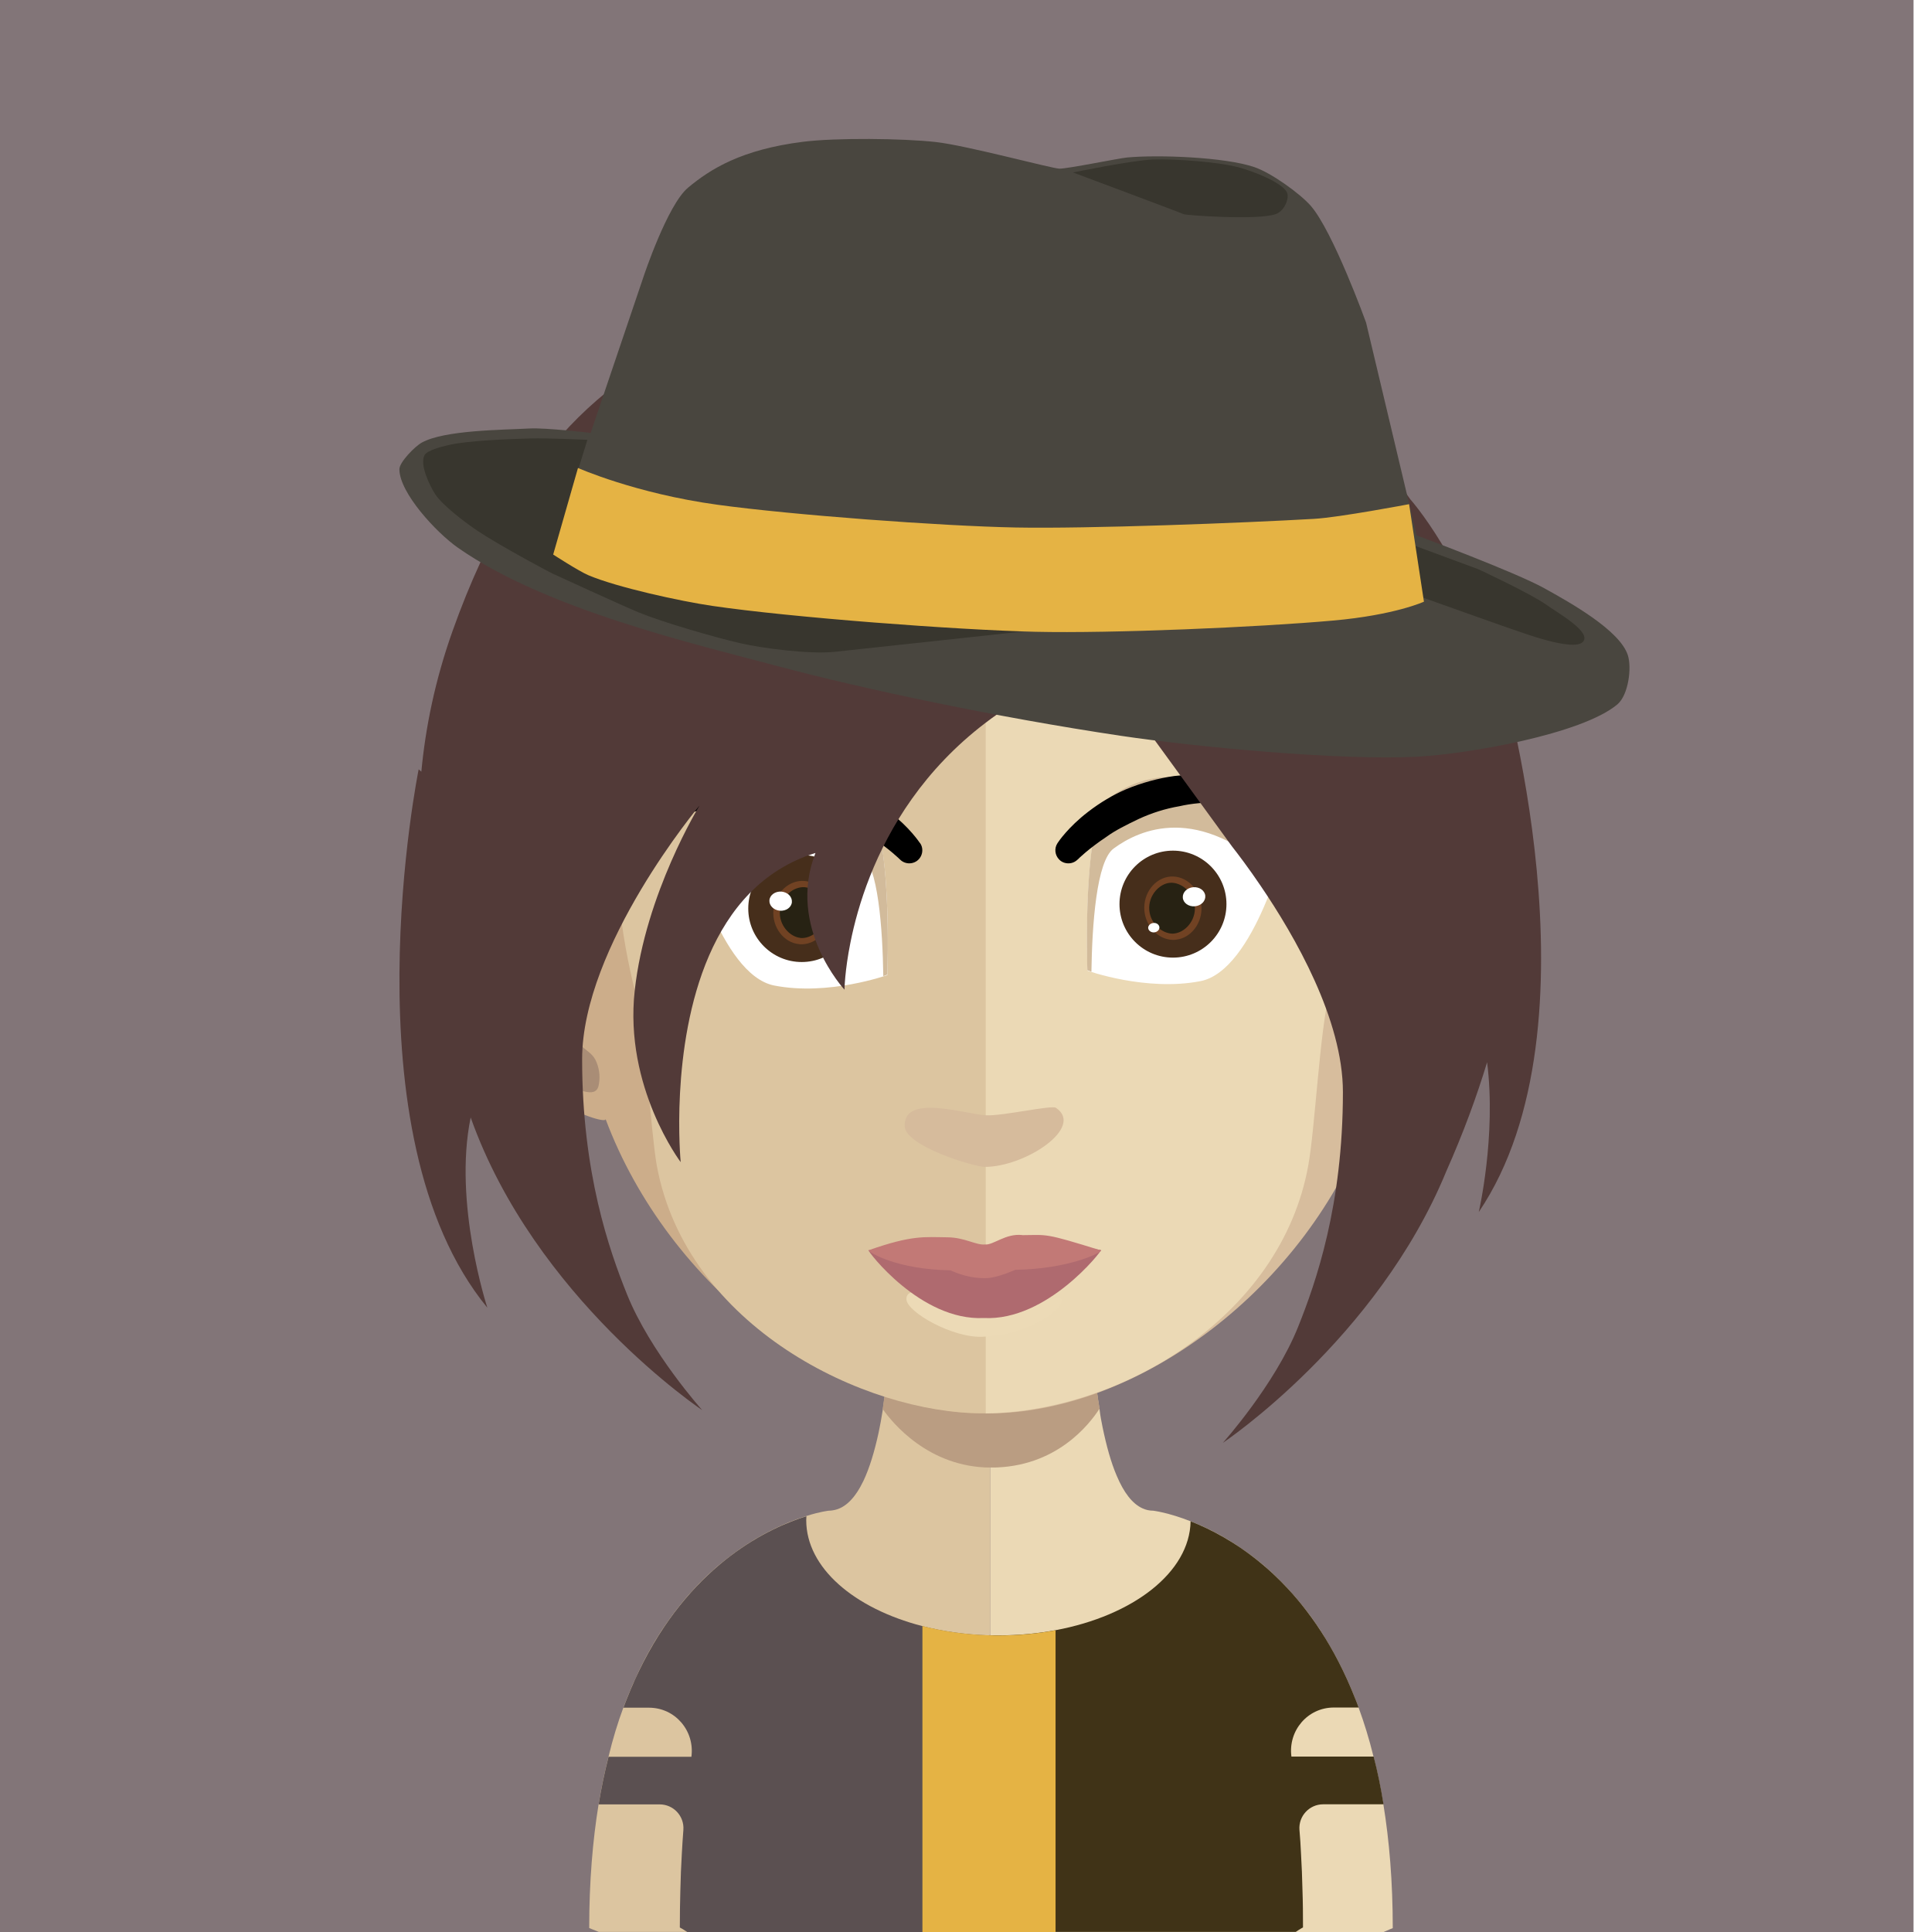
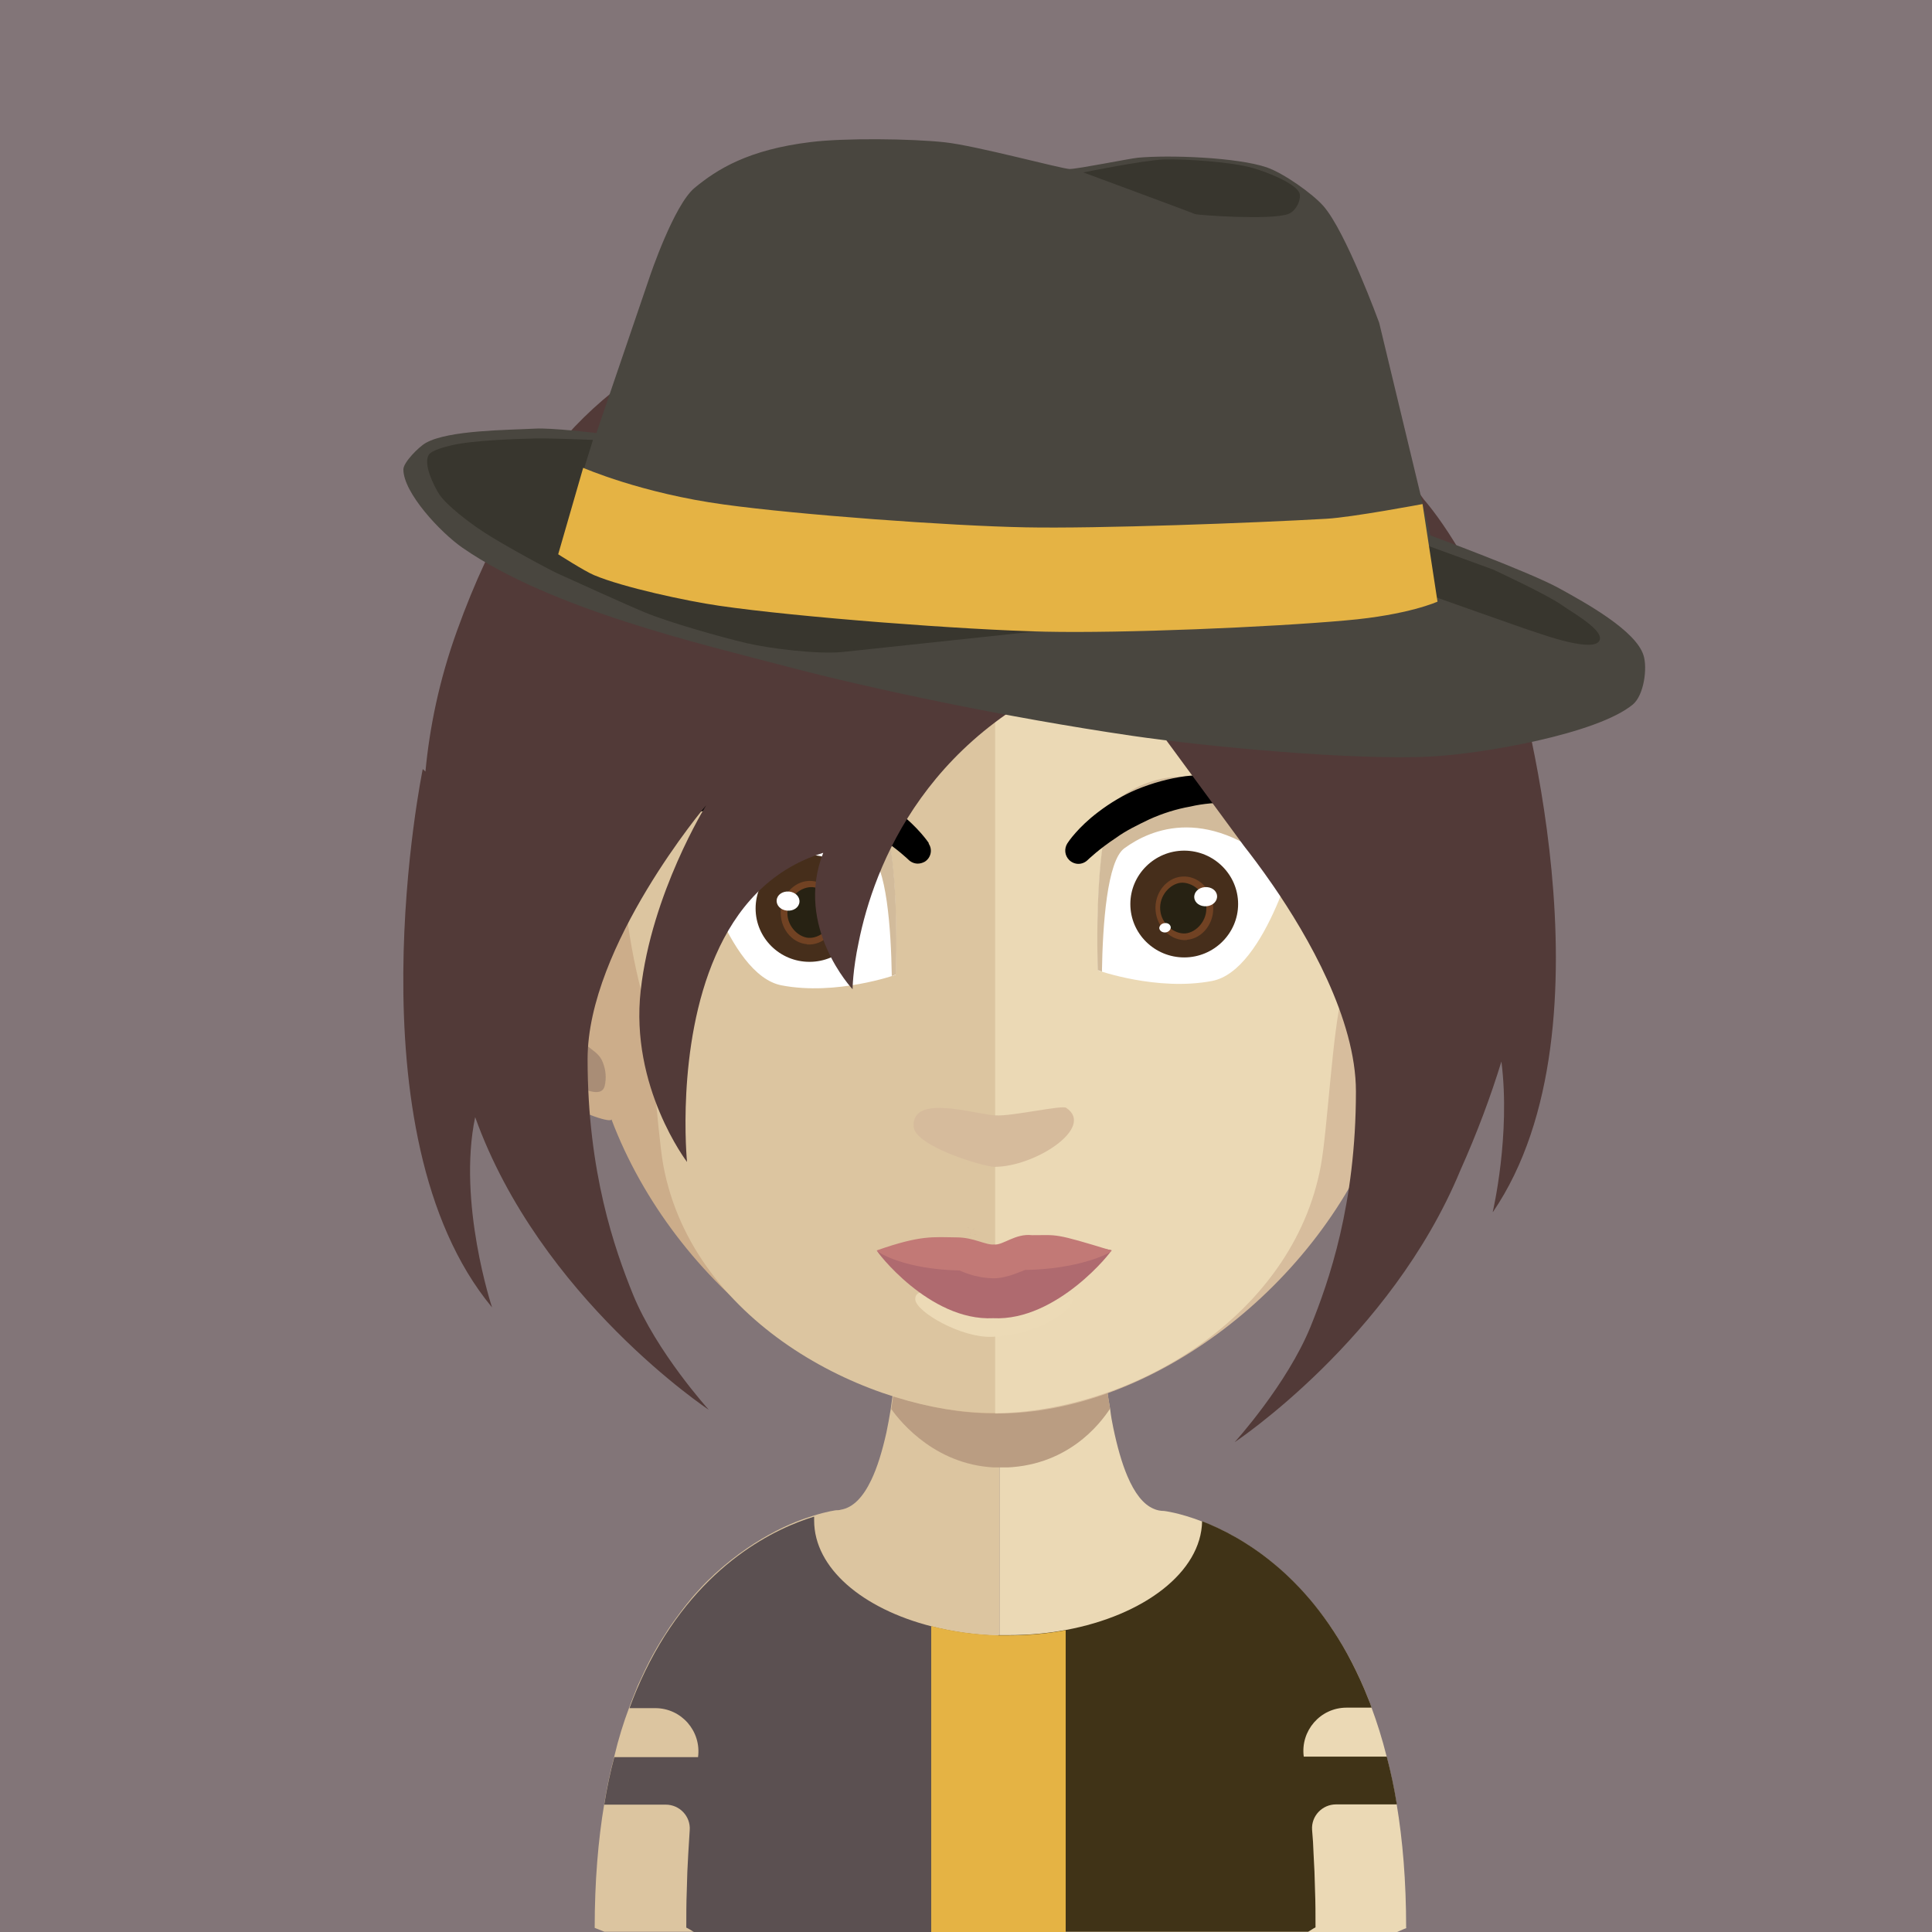
- <svg xmlns="http://www.w3.org/2000/svg" id="Layer_2" data-name="Layer 2" viewBox="0 0 221.48 223.6">
+ <svg xmlns="http://www.w3.org/2000/svg" id="Layer_2" version="1.1" viewBox="0 0 78.88 78.88">
  <defs>
    <style>
-       .cls-1 {
+       .st0 {
+         fill: #b5957e;
+       }
+ 
+       .st1 {
+         fill: #b8987d;
+       }
+ 
+       .st2 {
+         fill: #714223;
+       }
+ 
+       .st3 {
+         fill: #ccad8a;
+       }
+ 
+       .st4 {
+         fill: #ecdab6;
+       }
+ 
+       .st5 {
+         fill: #d7bd9d;
+       }
+ 
+       .st6 {
+         fill: #fff;
+       }
+ 
+       .st7 {
+         fill: #272213;
+       }
+ 
+       .st8 {
+         fill: #e5b344;
+       }
+ 
+       .st9 {
+         fill: #b7967d;
+       }
+ 
+       .st10 {
+         fill: #c27976;
+       }
+ 
+       .st11 {
        fill: none;
      }

-       .cls-2 {
+       .st12 {
+         fill: #38362e;
+       }
+ 
+       .st13 {
+         fill: #b12717;
+       }
+ 
+       .st14 {
+         fill: #af6a6f;
+       }
+ 
+       .st15 {
+         fill: #403317;
+       }
+ 
+       .st16 {
+         fill: #d2bb9b;
+       }
+ 
+       .st17 {
+         fill: #ba9d82;
+       }
+ 
+       .st18 {
+         fill: #dcc5a0;
+       }
+ 
+       .st19 {
        fill: #d6bb9c;
      }

-       .cls-3 {
+       .st20 {
+         fill: #49463f;
+       }
+ 
+       .st21 {
+         fill: #44361f;
+       }
+ 
+       .st22 {
+         fill: #5b5051;
+       }
+ 
+       .st23 {
+         fill: #523a38;
+       }
+ 
+       .st24 {
+         fill: #a98d76;
+       }
+ 
+       .st25 {
        fill: #462e1b;
      }

-       .cls-4 {
-         fill: #ba9d82;
-       }
- 
-       .cls-5 {
-         fill: #ccad8a;
-       }
- 
-       .cls-6 {
-         fill: #44361f;
-       }
- 
-       .cls-7 {
-         fill: #d7bd9d;
-       }
- 
-       .cls-8 {
-         fill: #5b5051;
-       }
- 
-       .cls-9 {
-         fill: #e5b344;
-       }
- 
-       .cls-10 {
-         fill: #c27976;
-       }
- 
-       .cls-11 {
-         fill: #fff;
-       }
- 
-       .cls-12 {
-         fill: #dcc5a0;
-       }
- 
-       .cls-13 {
-         fill: #272213;
-       }
- 
-       .cls-14 {
-         fill: #ecdab6;
-       }
- 
-       .cls-15 {
-         fill: #49463f;
-       }
- 
-       .cls-16 {
-         fill: #b12717;
-       }
- 
-       .cls-17 {
-         fill: #af6a6f;
-       }
- 
-       .cls-18 {
-         fill: #b8987d;
-       }
- 
-       .cls-19 {
-         fill: #403317;
-       }
- 
-       .cls-20 {
+       .st26 {
+         clip-path: url(#clippath);
+       }
+ 
+       .st27 {
+         fill: #827578;
+       }
+ 
+       .st28 {
        fill: #ebd9b5;
-       }
- 
-       .cls-21 {
-         fill: #523a38;
-       }
- 
-       .cls-22 {
-         fill: #a98d76;
-       }
- 
-       .cls-23 {
-         fill: #827578;
-       }
- 
-       .cls-24 {
-         fill: #714223;
-       }
- 
-       .cls-25 {
-         fill: #b7967d;
-       }
- 
-       .cls-26 {
-         clip-path: url(#clippath);
-       }
- 
-       .cls-27 {
-         fill: #d2bb9b;
-       }
- 
-       .cls-28 {
-         fill: #38362e;
-       }
- 
-       .cls-29 {
-         fill: #b5957e;
      }
    </style>
    <clipPath id="clippath">
-       <rect class="cls-1" x="102.16" y="155.04" width="25.11" height="14.8" />
+       <rect class="st11" x="36.38" y="54.69" width="8.94" height="5.22" />
    </clipPath>
  </defs>
-   <g id="Layer_1-2" data-name="Layer 1">
+   <g id="Layer_1-2">
    <g>
-       <rect class="cls-23" width="221.48" height="223.6" />
-       <path class="cls-12" d="M114.62,139.84v83.75h-45.31c-.74-.29-1.11-.45-1.11-.45,0-5.34.4-10.12,1.09-14.34.32-1.95.71-3.79,1.15-5.51.49-2.04,1.07-3.93,1.72-5.68.14-.35.26-.71.4-1.04.15-.38.31-.75.46-1.12.15-.37.31-.72.48-1.07.31-.72.64-1.4.98-2.06.58-1.14,1.2-2.21,1.84-3.21.17-.28.34-.54.51-.78.83-1.23,1.69-2.36,2.56-3.39.25-.28.49-.57.74-.83.25-.28.49-.54.74-.8.25-.25.51-.51.75-.74.25-.25.49-.48.74-.69.49-.46,1-.89,1.49-1.27,2.41-1.93,4.73-3.24,6.69-4.1.25-.11.49-.21.74-.32.77-.31,1.46-.55,2.07-.74,1.6-.51,2.58-.61,2.58-.61.18,0,.34-.02.51-.05,1.43-.23,2.58-1.47,3.52-3.44.69-1.47,1.26-3.35,1.73-5.51.18-.86.34-1.7.48-2.62.23-1.55.44-3.18.63-4.87.08-1.03.18-2.03.29-3.1.41-5.13.52-10.73.52-16.04,0,0,6.08.63,11.02.63Z" />
-       <path class="cls-20" d="M161.22,223.15s-.4.15-1.07.45h-45.53v-83.75h.11c4.91,0,11.07-.63,11.07-.63,0,5.26.11,10.81.51,15.93.12,1,.23,2.03.31,3.02.18,1.77.4,3.42.66,4.97v.03c.08.71.21,1.34.34,2,.45,2.18.98,4.1,1.64,5.63.81,1.92,1.8,3.25,3.01,3.78.37.17.78.26,1.21.26,0,0,1.73.2,4.34,1.23,1.38.54,3.01,1.3,4.74,2.39.35.21.72.46,1.07.71.29.18.58.4.87.61.25.18.52.38.77.58.54.41,1.09.87,1.64,1.38.22.18.41.38.63.58.25.21.48.45.72.71.17.15.32.31.48.48.32.34.66.71.98,1.09.17.18.34.37.49.57.74.86,1.46,1.8,2.15,2.82.31.43.58.87.87,1.34.58.94,1.15,1.93,1.7,2.99.68,1.32,1.32,2.73,1.92,4.25.14.34.28.69.4,1.04.64,1.75,1.23,3.64,1.73,5.68.45,1.72.83,3.56,1.14,5.51.69,4.22,1.09,8.99,1.09,14.34Z" />
-       <g class="cls-26">
-         <path class="cls-4" d="M127.27,162.99v.04c-1.14,1.76-4.98,6.82-12.57,6.82h-.07c-7.19-.04-11.39-5.24-12.46-6.78.22-1.54.44-3.15.63-4.84.07-.99.18-2.02.29-3.08,3.5.88,7.34,1.43,11.39,1.5h.15c4.2-.07,8.07-.66,11.69-1.61.11.99.22,2.02.29,3,.18,1.76.41,3.41.66,4.95" />
+       <rect class="st27" width="78.88" height="78.88" />
+       <path class="st18" d="M40.82,49.33v29.54h-16.14c-.26-.1-.4-.16-.4-.16,0-1.88.14-3.57.39-5.06.11-.69.25-1.34.41-1.94.17-.72.38-1.39.61-2,.05-.12.09-.25.14-.37.05-.13.11-.26.16-.4s.11-.25.17-.38c.11-.25.23-.49.35-.73.21-.4.43-.78.66-1.13.06-.1.12-.19.18-.28.3-.43.6-.83.91-1.2.09-.1.17-.2.26-.29.09-.1.17-.19.26-.28.09-.09.18-.18.27-.26.09-.09.17-.17.26-.24.17-.16.36-.31.53-.45.86-.68,1.68-1.14,2.38-1.45.09-.04.17-.07.26-.11.27-.11.52-.19.74-.26.57-.18.92-.22.92-.22.06,0,.12,0,.18-.02.51-.08.92-.52,1.25-1.21.25-.52.45-1.18.62-1.94.06-.3.12-.6.17-.92.08-.55.16-1.12.22-1.72.03-.36.06-.72.1-1.09.15-1.81.19-3.79.19-5.66,0,0,2.17.22,3.92.22h0Z" />
+       <path class="st28" d="M57.42,78.72s-.14.05-.38.16h-16.22v-29.54h.04c1.75,0,3.94-.22,3.94-.22,0,1.86.04,3.81.18,5.62.04.35.08.72.11,1.07.06.62.14,1.21.24,1.75h0c.03.26.07.48.12.72.16.77.35,1.45.58,1.99.29.68.64,1.15,1.07,1.33.13.06.28.09.43.09,0,0,.62.07,1.55.43.49.19,1.07.46,1.69.84.12.07.26.16.38.25.1.06.21.14.31.22.09.06.19.13.27.2.19.14.39.31.58.49.08.06.15.13.22.2.09.07.17.16.26.25.06.05.11.11.17.17.11.12.24.25.35.38.06.06.12.13.17.2.26.3.52.63.77.99.11.15.21.31.31.47.21.33.41.68.61,1.05.24.47.47.96.68,1.5.05.12.1.24.14.37.23.62.44,1.28.62,2,.16.61.3,1.26.41,1.94.25,1.49.39,3.17.39,5.06h0Z" />
+       <g class="st26">
+         <path class="st17" d="M45.33,57.5h0c-.41.63-1.77,2.42-4.48,2.42h-.02c-2.56-.01-4.06-1.85-4.44-2.39.08-.54.16-1.11.22-1.71.02-.35.06-.71.1-1.09,1.25.31,2.61.5,4.06.53h.05c1.5-.02,2.87-.23,4.16-.57.04.35.08.71.1,1.06.06.62.15,1.2.24,1.75" />
      </g>
-       <path class="cls-5" d="M114.11,44.38c-48,0-48.26,40.12-46.12,66.39-3.28-6.23-13.05-4.32-12.24,5.5.77,9.45,14.73,14.27,14.34,13.23,7.27,19.43,26.51,34.08,44.02,34.08h.37V44.38h-.37" />
-       <path class="cls-22" d="M58.81,112.13c2.36-3.81,6.05-2.16,6.93-1.32.96.92,1.73,2.09,1.14,4.32-.33,1.28-1.66,1.39-1.36,3.3.37,2.16,1.36,2.27,1.95,2.78.55.48,1.25.84,1.59,1.76.37.92.41,1.87.22,2.71-.37,1.54-2.62.29-4.13-.37-1-.48-4.17-3.15-4.98-4.03-1.99-2.27-2.95-6.67-1.36-9.16" />
-       <path class="cls-7" d="M114.36,44.38c48,0,48.26,40.12,46.15,66.39,3.28-6.23,13.01-4.32,12.2,5.5-.74,9.45-14.72,14.27-14.34,13.23-7.08,19.43-26.51,34.08-44.02,34.08h-.26l-.11-119.19h.37" />
-       <path class="cls-22" d="M169.66,112.13c-2.36-3.81-6.01-2.16-6.93-1.32-.96.92-1.7,2.09-1.14,4.32.33,1.28,1.66,1.39,1.36,3.3-.37,2.16-1.36,2.27-1.92,2.78-.55.48-1.29.84-1.62,1.76-.33.92-.41,1.87-.22,2.71.37,1.54,2.62.29,4.13-.37,1.03-.48,4.17-3.15,4.98-4.03,2.03-2.27,2.95-6.67,1.36-9.16" />
-       <path class="cls-12" d="M113.73,55.71c-15.78,0-27.35,4.58-34.32,13.59-9.77,12.64-9.4,31.91-5.82,45.76,1.11,4.25,1.7,15.65,2.43,19.82,3.43,18.72,24.11,28.69,37.71,28.69h.37V55.71h-.22" />
-       <path class="cls-20" d="M148.01,69.34c-6.93-8.98-18.36-13.56-33.92-13.63v107.87c15.56-.18,34.17-11.1,37.34-28.69.77-4.18,1.33-15.57,2.43-19.82,3.61-13.81,3.98-33.05-5.86-45.73" />
-       <path class="cls-1" d="M112.17,144.57c-.22-.04-.42-.08-.59-.11.2.04.4.08.59.11Z" />
-       <path class="cls-1" d="M111.35,144.41c-.14-.03-.27-.06-.36-.08.12.03.24.05.36.08Z" />
-       <path class="cls-25" d="M111.58,144.45c-.08-.02-.15-.03-.23-.05.07.02.14.03.23.05Z" />
-       <path class="cls-25" d="M110.99,144.32c-.07-.02-.13-.04-.2-.06h0s.08.02.21.06Z" />
-       <path class="cls-1" d="M71.07,89.33c-.43,1.43-.73,2.99-.93,4.66,0,0,.63-2.63,2.03-6.52-.6.83-1,1.5-1.1,1.86Z" />
-       <path class="cls-6" d="M100.7,55.97l-.2.2.03.07c.07-.1.1-.2.17-.27Z" />
-       <path class="cls-1" d="M112.32,142.38c-.22-.04-.43-.08-.61-.12.21.04.41.09.61.12Z" />
-       <path class="cls-1" d="M111.48,142.22c-.14-.03-.28-.06-.37-.08.12.03.24.06.37.08Z" />
-       <path class="cls-29" d="M111.71,142.27c-.08-.02-.15-.03-.23-.05.08.02.14.03.23.05Z" />
-       <path class="cls-29" d="M111.11,142.13c-.07-.02-.14-.04-.21-.06h0s.08.02.21.06Z" />
-       <path class="cls-2" d="M104.72,130.36c-.19-3.83,7.03-1.4,9.41-1.28,1.88.1,7.6-1.21,8.09-.87,3.37,2.27-3.57,6.84-8.21,6.84-1.24,0-9.18-2.38-9.29-4.69Z" />
-       <path class="cls-11" d="M79.67,97.81s3.66,15.02,9.95,16.25c6.29,1.23,13.09-1.21,13.09-1.21,0,0,.65-17.65-2.57-19.96-3.22-2.32-10.63-5.66-20.47,4.92Z" />
-       <path class="cls-27" d="M102.71,112.8s-.14.04-.47.18c-.08-5.41-.58-12.85-2.59-14.28-2.99-2.19-9.74-5.27-18.75,3.16-.82-2.33-1.23-4.09-1.23-4.09,9.86-10.61,17.28-7.27,20.47-4.95,3.22,2.32,2.57,19.99,2.57,19.99Z" />
-       <circle class="cls-3" cx="92.8" cy="105.15" r="6.19" />
-       <path class="cls-24" d="M92.52,109.27c-1.79-.15-3.16-1.95-3-3.93.16-1.98,1.81-3.53,3.6-3.38,1.79.15,3.16,1.95,3,3.93-.16,1.98-1.81,3.54-3.6,3.39Z" />
-       <path class="cls-13" d="M92.67,108.55c-1.24-.11-2.53-1.47-2.4-3.15.14-1.69,1.63-2.82,2.88-2.72,1.24.11,2.53,1.48,2.39,3.16-.14,1.68-1.63,2.82-2.87,2.72Z" />
-       <path class="cls-11" d="M91.66,104.41c-.05.61-.68,1.05-1.39.99-.72-.06-1.26-.6-1.21-1.21.05-.61.67-1.05,1.39-1,.72.06,1.26.6,1.21,1.21Z" />
-       <path class="cls-11" d="M95.67,107.92c-.03.3-.34.53-.69.5-.36-.03-.63-.3-.61-.6.03-.3.34-.53.69-.5.36.03.63.3.61.6Z" />
-       <path class="cls-1" d="M112.42,144.15c-.22-.04-.43-.08-.61-.12.21.04.41.09.61.12Z" />
-       <path class="cls-1" d="M111.58,143.99c-.14-.03-.28-.06-.37-.08.12.03.24.06.37.08Z" />
-       <path class="cls-29" d="M111.81,144.04c-.08-.02-.15-.03-.23-.05.08.02.14.03.23.05Z" />
-       <path class="cls-29" d="M111.21,143.9c-.07-.02-.14-.04-.21-.06h0s.08.02.21.06Z" />
-       <path class="cls-1" d="M112.18,143.74c-.24-.04-.46-.08-.65-.12.22.05.44.09.65.12Z" />
-       <path class="cls-1" d="M111.28,143.56c-.15-.03-.3-.07-.4-.09.13.03.26.06.4.09Z" />
-       <path class="cls-25" d="M111.53,143.61c-.08-.02-.17-.03-.25-.05.08.02.15.03.25.05Z" />
-       <path class="cls-25" d="M110.88,143.47c-.08-.02-.15-.04-.22-.06h0s.09.03.23.06Z" />
-       <path class="cls-1" d="M112,143.11c-.24-.04-.46-.08-.65-.12.22.05.44.09.65.12Z" />
-       <path class="cls-1" d="M111.09,142.93c-.15-.03-.3-.07-.4-.09.13.03.26.06.4.09Z" />
-       <path class="cls-25" d="M111.34,142.99c-.08-.02-.17-.03-.25-.05.08.02.15.03.25.05Z" />
-       <path class="cls-25" d="M110.7,142.84c-.08-.02-.15-.04-.22-.06h0s.09.03.23.06Z" />
-       <path class="cls-1" d="M112.55,143.02c-.23-.04-.44-.08-.63-.12.21.05.42.09.63.12Z" />
-       <path class="cls-1" d="M111.68,142.85c-.14-.03-.29-.06-.38-.09.13.03.25.06.38.09Z" />
-       <path class="cls-25" d="M111.92,142.9c-.08-.02-.16-.03-.24-.05.08.02.15.03.24.05Z" />
-       <path class="cls-25" d="M111.3,142.76c-.07-.02-.14-.04-.21-.06h0s.08.03.22.06Z" />
-       <path class="cls-11" d="M148.91,97.3s-3.66,15.02-9.95,16.25c-6.29,1.23-13.09-1.21-13.09-1.21,0,0-.65-17.65,2.57-19.96,3.22-2.32,10.63-5.66,20.47,4.92Z" />
-       <path class="cls-27" d="M125.86,112.29s.14.04.47.18c.08-5.41.58-12.85,2.59-14.28,2.99-2.19,9.74-5.27,18.75,3.16.82-2.33,1.23-4.09,1.23-4.09-9.86-10.61-17.28-7.27-20.47-4.95-3.22,2.32-2.57,19.99-2.57,19.99Z" />
-       <path class="cls-3" d="M129.58,104.64c0,3.42,2.77,6.19,6.19,6.19s6.19-2.77,6.19-6.19-2.77-6.19-6.19-6.19-6.19,2.77-6.19,6.19Z" />
-       <path class="cls-24" d="M136.06,108.76c1.79-.15,3.16-1.95,3-3.93-.16-1.98-1.81-3.53-3.6-3.38-1.79.15-3.16,1.95-3,3.93.16,1.98,1.81,3.54,3.6,3.39Z" />
-       <path class="cls-13" d="M135.9,108.04c1.24-.11,2.53-1.47,2.4-3.15-.14-1.69-1.63-2.82-2.88-2.72-1.24.11-2.53,1.48-2.39,3.16.14,1.68,1.63,2.82,2.87,2.72Z" />
-       <path class="cls-11" d="M136.91,103.9c.05.61.68,1.05,1.39.99.72-.06,1.26-.6,1.21-1.21-.05-.61-.67-1.05-1.39-1-.72.06-1.26.6-1.21,1.21Z" />
-       <path class="cls-11" d="M132.9,107.41c.03.3.34.53.69.5.36-.03.63-.3.61-.6-.03-.3-.34-.53-.69-.49-.36.03-.63.3-.61.6Z" />
+       <path class="st3" d="M40.64,15.66c-17.1,0-17.19,14.15-16.43,23.42-1.17-2.2-4.65-1.52-4.36,1.94.27,3.33,5.25,5.03,5.11,4.67,2.59,6.85,9.44,12.02,15.68,12.02h.13V15.66h-.13" />
+       <path class="st24" d="M20.95,39.56c.84-1.34,2.15-.76,2.47-.47.34.32.62.74.41,1.52-.12.45-.59.49-.48,1.16.13.76.48.8.69.98.2.17.45.3.57.62.13.32.15.66.08.96-.13.54-.93.1-1.47-.13-.36-.17-1.49-1.11-1.77-1.42-.71-.8-1.05-2.35-.48-3.23" />
+       <path class="st5" d="M40.73,15.66c17.1,0,17.19,14.15,16.44,23.42,1.17-2.2,4.63-1.52,4.35,1.94-.26,3.33-5.24,5.03-5.11,4.67-2.52,6.85-9.44,12.02-15.68,12.02h-.09l-.04-42.05h.13" />
+       <path class="st24" d="M60.42,39.56c-.84-1.34-2.14-.76-2.47-.47-.34.32-.61.74-.41,1.52.12.45.59.49.48,1.16-.13.76-.48.8-.68.98-.2.17-.46.3-.58.62-.12.32-.15.66-.08.96.13.54.93.1,1.47-.13.37-.17,1.49-1.11,1.77-1.42.72-.8,1.05-2.35.48-3.23" />
+       <path class="st18" d="M40.5,19.65c-5.62,0-9.74,1.62-12.22,4.79-3.48,4.46-3.35,11.26-2.07,16.14.4,1.5.61,5.52.87,6.99,1.22,6.6,8.59,10.12,13.43,10.12h.13V19.65h-.08" />
+       <path class="st28" d="M52.71,24.46c-2.47-3.17-6.54-4.78-12.08-4.81v38.05c5.54-.06,12.17-3.92,13.3-10.12.27-1.47.47-5.49.87-6.99,1.29-4.87,1.42-11.66-2.09-16.13" />
+       <path class="st11" d="M39.95,51c-.08-.01-.15-.03-.21-.04.07.01.14.03.21.04Z" />
+       <path class="st11" d="M39.66,50.94s-.1-.02-.13-.03c.04.01.09.02.13.03Z" />
+       <path class="st9" d="M39.74,50.96s-.05-.01-.08-.02c.02,0,.05.01.08.02Z" />
+       <path class="st9" d="M39.53,50.91s-.05-.01-.07-.02h0s.03,0,.07.02h0Z" />
+       <path class="st11" d="M25.31,31.51c-.15.5-.26,1.05-.33,1.64,0,0,.22-.93.72-2.3-.21.29-.36.53-.39.66Z" />
+       <path class="st21" d="M35.86,19.74l-.07.07v.02s.05-.07.07-.1Z" />
+       <path class="st11" d="M40,50.23c-.08-.01-.15-.03-.22-.04.07.01.15.03.22.04Z" />
+       <path class="st11" d="M39.7,50.17s-.1-.02-.13-.03c.04.01.09.02.13.03Z" />
+       <path class="st0" d="M39.79,50.19s-.05-.01-.08-.02c.03,0,.05.01.08.02Z" />
+       <path class="st0" d="M39.57,50.14s-.05-.01-.07-.02h0s.03,0,.07.02Z" />
+       <path class="st19" d="M37.3,45.99c-.07-1.35,2.5-.49,3.35-.45.67.04,2.71-.43,2.88-.31,1.2.8-1.27,2.41-2.92,2.41-.44,0-3.27-.84-3.31-1.65Z" />
+       <path class="st6" d="M28.37,34.5s1.3,5.3,3.54,5.73c2.24.43,4.66-.43,4.66-.43,0,0,.23-6.23-.92-7.04-1.15-.82-3.79-2-7.29,1.74Z" />
+       <path class="st16" d="M36.58,39.79s-.05.01-.17.06c-.03-1.91-.21-4.53-.92-5.04-1.06-.77-3.47-1.86-6.68,1.11-.29-.82-.44-1.44-.44-1.44,3.51-3.74,6.15-2.56,7.29-1.75,1.15.82.92,7.05.92,7.05h0Z" />
+       <ellipse class="st25" cx="33.05" cy="37.09" rx="2.2" ry="2.18" />
+       <path class="st2" d="M32.95,38.55c-.64-.05-1.13-.69-1.07-1.39s.64-1.25,1.28-1.19,1.13.69,1.07,1.39-.64,1.25-1.28,1.2h0Z" />
+       <path class="st7" d="M33,38.29c-.44-.04-.9-.52-.85-1.11.05-.6.58-.99,1.03-.96.44.04.9.52.85,1.11s-.58.99-1.02.96h0Z" />
+       <path class="st6" d="M32.64,36.83c-.02.22-.24.37-.5.35-.26-.02-.45-.21-.43-.43s.24-.37.5-.35c.26.02.45.21.43.43h0Z" />
+       <path class="st6" d="M34.07,38.07c-.01.11-.12.19-.25.18-.13-.01-.22-.11-.22-.21.01-.11.12-.19.25-.18.13.01.22.11.22.21Z" />
+       <path class="st11" d="M40.04,50.85c-.08-.01-.15-.03-.22-.04.07.01.15.03.22.04Z" />
+       <path class="st11" d="M39.74,50.8s-.1-.02-.13-.03c.04.01.09.02.13.03Z" />
+       <path class="st0" d="M39.82,50.81s-.05-.01-.08-.02c.03,0,.05.01.08.02Z" />
+       <path class="st0" d="M39.61,50.76s-.05-.01-.07-.02h0s.03,0,.07.02Z" />
+       <path class="st11" d="M39.95,50.71c-.09-.01-.16-.03-.23-.04.08.02.16.03.23.04Z" />
+       <path class="st11" d="M39.63,50.64c-.05-.01-.11-.02-.14-.03.05.01.09.02.14.03Z" />
+       <path class="st9" d="M39.72,50.66s-.06-.01-.09-.02c.03,0,.05.01.09.02Z" />
+       <path class="st9" d="M39.49,50.61s-.05-.01-.08-.02h0s.03.01.08.02h0Z" />
+       <path class="st11" d="M39.89,50.49c-.09-.01-.16-.03-.23-.04.08.02.16.03.23.04Z" />
+       <path class="st11" d="M39.56,50.42c-.05-.01-.11-.02-.14-.03.05.01.09.02.14.03Z" />
+       <path class="st9" d="M39.65,50.44s-.06-.01-.09-.02c.03,0,.05.01.09.02Z" />
+       <path class="st9" d="M39.43,50.39s-.05-.01-.08-.02h0s.03.01.08.02h0Z" />
+       <path class="st11" d="M40.08,50.45c-.08-.01-.16-.03-.22-.04.07.02.15.03.22.04Z" />
+       <path class="st11" d="M39.77,50.39s-.1-.02-.14-.03c.05.01.09.02.14.03Z" />
+       <path class="st9" d="M39.86,50.41s-.06-.01-.09-.02c.03,0,.05.01.09.02Z" />
+       <path class="st9" d="M39.64,50.36s-.05-.01-.07-.02h0s.03.01.08.02h0Z" />
+       <path class="st6" d="M53.03,34.32s-1.3,5.3-3.54,5.73c-2.24.43-4.66-.43-4.66-.43,0,0-.23-6.23.92-7.04,1.15-.82,3.79-2,7.29,1.74h0Z" />
+       <path class="st16" d="M44.82,39.61s.05.01.17.06c.03-1.91.21-4.53.92-5.04,1.06-.77,3.47-1.86,6.68,1.11.29-.82.44-1.44.44-1.44-3.51-3.74-6.15-2.56-7.29-1.75-1.15.82-.92,7.05-.92,7.05h0Z" />
+       <path class="st25" d="M46.15,36.91c0,1.21.99,2.18,2.2,2.18s2.2-.98,2.2-2.18-.99-2.18-2.2-2.18-2.2.98-2.2,2.18Z" />
+       <path class="st2" d="M48.46,38.37c.64-.05,1.13-.69,1.07-1.39s-.64-1.25-1.28-1.19c-.64.05-1.13.69-1.07,1.39s.64,1.25,1.28,1.2h0Z" />
+       <path class="st7" d="M48.4,38.11c.44-.04.9-.52.85-1.11-.05-.6-.58-.99-1.03-.96-.44.04-.9.52-.85,1.11s.58.99,1.02.96h0Z" />
+       <path class="st6" d="M48.76,36.65c.02.22.24.37.5.35.26-.02.45-.21.43-.43-.02-.22-.24-.37-.5-.35-.26.02-.45.21-.43.43h0Z" />
+       <path class="st6" d="M47.33,37.89c.01.11.12.19.25.18.13-.01.22-.11.22-.21-.01-.11-.12-.19-.25-.17-.13.01-.22.11-.22.21h0Z" />
      <g>
-         <path d="M106.48,97.57c-.05-.07-1.19-1.81-3.52-3.6-1.46-1.12-2.89-1.97-4.38-2.61-1.81-.76-3.75-1.3-5.63-1.55-1.7-.19-3.59-.14-5.8.16-1.68.32-3.32.82-4.71,1.43-.99.34-1.78.82-2.41,1.21-.24.15-.46.28-.68.4l-3,1.89,3.46-.81c.16-.04.34-.09.52-.14.72-.19,1.61-.43,2.65-.58.24-.04.49-.09.75-.14.44-.09.89-.18,1.36-.2.52-.04,1.07-.07,1.63-.11l.73-.05c1.92-.02,3.54.12,4.97.45,1.57.27,3.19.78,4.67,1.46,1.4.67,2.74,1.33,3.79,2.1,2.11,1.41,3.29,2.59,3.3,2.6h0c.29.29.68.44,1.07.44.28,0,.57-.08.82-.24.7-.46.89-1.4.45-2.07l-.03-.05Z" />
-         <path d="M149.52,93c-.2-.11-.42-.24-.66-.39-.63-.39-1.41-.87-2.38-1.2-1.42-.63-3.06-1.13-4.76-1.45-2.18-.29-4.07-.34-5.78-.15-1.87.26-3.82.79-5.63,1.55-1.46.63-2.94,1.5-4.38,2.61-2.29,1.76-3.43,3.46-3.51,3.59l-.02.03c-.39.59-.3,1.39.2,1.89.28.29.66.44,1.07.44h0c.4,0,.78-.16,1.06-.44h.01c.11-.12,1.25-1.24,3.3-2.61,1.03-.76,2.37-1.42,3.77-2.09,1.49-.69,3.1-1.2,4.7-1.47,1.42-.33,3.04-.47,4.93-.45l.76.05c.55.04,1.09.08,1.62.11.46.02.91.11,1.35.2.25.05.5.1.75.14,1.05.15,1.94.39,2.65.58.19.05.36.1.53.14l3.46.81-3.03-1.9Z" />
+         <path d="M37.92,34.42s-.42-.64-1.25-1.27c-.52-.4-1.03-.69-1.56-.92-.64-.27-1.34-.46-2.01-.55-.61-.07-1.28-.05-2.07.06-.6.11-1.18.29-1.68.5-.35.12-.63.29-.86.43-.09.05-.16.1-.24.14l-1.07.67,1.23-.29c.06-.01.12-.03.19-.05.26-.07.57-.15.94-.2.09-.01.17-.03.27-.05.16-.03.32-.06.48-.07.19-.01.38-.02.58-.04l.26-.02c.68,0,1.26.04,1.77.16.56.1,1.14.28,1.66.52.5.24.98.47,1.35.74.75.5,1.17.91,1.18.92h0c.1.1.24.16.38.16.1,0,.2-.03.29-.08.25-.16.32-.49.16-.73v-.02s-.01,0-.01,0Z" />
+         <path d="M53.25,32.81c-.07-.04-.15-.08-.24-.14-.22-.14-.5-.31-.85-.42-.51-.22-1.09-.4-1.7-.51-.78-.1-1.45-.12-2.06-.05-.67.09-1.36.28-2.01.55-.52.22-1.05.53-1.56.92-.82.62-1.22,1.22-1.25,1.27h0c-.14.22-.11.5.07.68.1.1.24.16.38.16h0c.14,0,.28-.06.38-.16h0s.45-.44,1.18-.92c.37-.27.84-.5,1.34-.74.53-.24,1.1-.42,1.67-.52.51-.12,1.08-.17,1.76-.16l.27.02c.2.01.39.03.58.04.16,0,.32.04.48.07.09.02.18.04.27.05.37.05.69.14.94.2.07.02.13.04.19.05l1.23.29-1.08-.67h0Z" />
      </g>
-       <path class="cls-1" d="M110.19,149.4c-.22-.04-.43-.08-.6-.12.21.04.4.08.6.12Z" />
-       <path class="cls-1" d="M109.36,149.23c-.14-.03-.28-.06-.37-.08.12.03.24.06.37.08Z" />
-       <path class="cls-18" d="M109.59,149.28c-.08-.02-.15-.03-.23-.05.08.02.14.03.23.05Z" />
-       <path class="cls-18" d="M108.99,149.15c-.07-.02-.14-.04-.21-.06h0s.08.02.21.06Z" />
-       <path class="cls-1" d="M110.02,148.81c-.22-.04-.43-.08-.6-.12.2.04.4.08.6.12Z" />
-       <path class="cls-1" d="M109.19,148.65c-.14-.03-.28-.06-.37-.08.12.03.24.06.37.08Z" />
-       <path class="cls-18" d="M109.42,148.7c-.08-.02-.15-.03-.23-.05.08.02.14.03.23.05Z" />
-       <path class="cls-18" d="M108.82,148.57c-.07-.02-.14-.04-.21-.06h0s.08.02.21.06Z" />
-       <path class="cls-1" d="M110.54,148.73c-.22-.04-.41-.08-.58-.11.2.04.39.08.58.11Z" />
-       <path class="cls-1" d="M109.73,148.57c-.13-.03-.27-.06-.35-.08.12.03.23.05.35.08Z" />
-       <path class="cls-18" d="M109.95,148.62c-.07-.02-.15-.03-.22-.05.07.02.14.03.22.05Z" />
-       <path class="cls-18" d="M109.37,148.49c-.07-.02-.13-.04-.2-.06h0s.08.02.21.06Z" />
-       <path class="cls-14" d="M104.92,150.41c-.18-2.39,6.65.5,8.89.57,1.79.06,7.16-.35,7.66-.54,3.76-1.4-.21,3.99-7.77,4.27-3.47.14-8.68-2.85-8.78-4.3Z" />
-       <path class="cls-17" d="M127.43,144.67c-4.33-.81-13.45.05-13.45.05-7.52,1.25-13.41-.08-13.45-.03-.18.02,6.01,8.22,13.35,7.85h0c7.34.38,13.73-7.85,13.56-7.87Z" />
-       <path class="cls-10" d="M118.33,142.94c-1.95-.22-3.34,1.19-4.34,1.09-1.02.09-2.34-.81-4.3-.83-2.76-.03-4.11-.27-9.16,1.5.18.34,3.41,2.22,9.47,2.32.09,0,1.71.92,4.02.91,1.45,0,3.43-.97,3.51-.97,6.07-.09,9.77-1.9,9.94-2.23-6.67-2.07-6.14-1.8-9.14-1.78Z" />
-       <path class="cls-19" d="M160.13,208.82h-6.97c-1.61,0-2.87,1.37-2.75,2.96.08.91.14,1.83.18,2.76.08,1.38.14,2.79.17,4.25.05,1.38.06,2.81.06,4.28,0,0-.28.14-.84.52h-35.53v-34.34h.17c.32.02.64.02.98.02,2.29,0,4.5-.21,6.58-.6,8.96-1.67,15.52-6.68,15.63-12.6,4.6,1.8,11.91,6.12,17.13,16.26.68,1.32,1.32,2.73,1.92,4.25.14.34.28.69.4,1.04h-2.87c-3.04,0-5.31,2.69-4.91,5.68h9.52c.45,1.72.83,3.56,1.14,5.51Z" />
-       <path class="cls-8" d="M114.45,189.26v34.34h-34.9c-.57-.38-.86-.52-.86-.52,0-1.47.02-2.9.06-4.28.03-1.46.09-2.87.17-4.25.05-.94.11-1.86.18-2.76.12-1.6-1.14-2.96-2.75-2.96h-7.06c.32-1.95.71-3.79,1.15-5.51h9.59c.4-2.99-1.87-5.68-4.91-5.68h-2.96c.14-.35.26-.71.4-1.04.6-1.52,1.24-2.93,1.92-4.25,5.96-11.56,14.61-15.55,18.86-16.87,0,.15-.02.31-.02.46,0,5.5,5.53,10.21,13.45,12.26,2.38.61,4.96.98,7.67,1.07Z" />
-       <path class="cls-16" d="M164.67,131.36l-5.2-7.83c-.48-.73.04-1.7.91-1.7h.8c.58,0,1.14.23,1.56.64l4.8,4.8c-.56,1.85-1.84,3.23-2.87,4.09Z" />
-       <path class="cls-16" d="M160.39,135.05l-3.05-7.19c-.28-.67.29-1.38,1-1.25l.65.12c.48.09.9.36,1.17.76l3.19,4.65c-.74,1.43-1.99,2.36-2.97,2.9Z" />
-       <path class="cls-9" d="M122.18,188.68v34.92h-15.41v-35.41c2.38.61,4.96.98,7.67,1.07h.17c.32.02.64.02.98.02,2.29,0,4.5-.21,6.58-.6Z" />
-       <path class="cls-21" d="M171.15,140.3c14.69-21.7,2.44-62.83,2.44-62.83,0,0-.09.1-.27.29-3.78-12.96-10.07-19.96-10.07-19.96h0c-3.06-4.38-7.39-8.98-12.7-13.52-10.88-9.29-17.72-7.37-26.72-7.11,0,0-.03.06-.07.15-3.96-.81-25.21-4.83-37.86-.38-13.98,4.93-25.42,13.37-33.51,36.07-2.04,5.73-3.14,11.2-3.62,16.3-.2-.18-.31-.27-.31-.27,0,0-8.58,42.17,7.95,62.31,0,0-3.98-12.13-1.93-22.02,7.44,20.95,26.8,33.87,26.8,33.87,0,0-6.01-6.7-8.7-13.39-2.09-5.19-5.2-14.1-5.2-27.22s13.59-29.36,13.59-29.36c0,0-6.27,10.19-7.5,21.4-1.25,11.2,5.32,19.87,5.32,19.87,0,0-1.31-13.31,3.28-23.9,2.31-5.32,6.11-9.96,12.32-11.88,0,0-.01.01-.01.02-3.34,8.59,3.37,15.8,3.37,15.8,0,0,.02-2.15.69-5.47,1.72-8.59,7.72-25.02,28.73-32.33l.65.9,14.79,20.33c.73.93,1.91,2.49,3.28,4.51,4.01,5.88,9.55,15.52,9.55,23.91,0,13.12-3.12,22.03-5.2,27.21-2.69,6.69-8.7,13.39-8.7,13.39,0,0,17.86-11.93,25.87-31.44h0c1.94-4.36,3.49-8.56,4.72-12.61,1.08,8.54-.97,17.36-.97,17.36Z" />
+       <path class="st11" d="M39.24,52.7c-.08-.01-.15-.03-.21-.04.07.01.14.03.21.04Z" />
+       <path class="st11" d="M38.95,52.64s-.1-.02-.13-.03c.04.01.09.02.13.03Z" />
+       <path class="st1" d="M39.03,52.66s-.05-.01-.08-.02c.03,0,.05.01.08.02Z" />
+       <path class="st1" d="M38.82,52.62s-.05-.01-.07-.02h0s.03,0,.07.02Z" />
+       <path class="st11" d="M39.18,52.5c-.08-.01-.15-.03-.21-.04.07.01.14.03.21.04Z" />
+       <path class="st11" d="M38.89,52.44s-.1-.02-.13-.03c.04.01.09.02.13.03Z" />
+       <path class="st1" d="M38.97,52.46s-.05-.01-.08-.02c.03,0,.05.01.08.02Z" />
+       <path class="st1" d="M38.76,52.41s-.05-.01-.07-.02h0s.03,0,.07.02Z" />
+       <path class="st11" d="M39.37,52.47c-.08-.01-.15-.03-.21-.04.07.01.14.03.21.04Z" />
+       <path class="st11" d="M39.08,52.41s-.1-.02-.12-.03c.04.01.08.02.12.03Z" />
+       <path class="st1" d="M39.16,52.43s-.05-.01-.08-.02c.02,0,.05.01.08.02Z" />
+       <path class="st1" d="M38.95,52.38s-.05-.01-.07-.02h0s.03,0,.07.02h0Z" />
+       <path class="st4" d="M37.37,53.06c-.06-.84,2.37.18,3.17.2.64.02,2.55-.12,2.73-.19,1.34-.49-.07,1.41-2.77,1.51-1.24.05-3.09-1.01-3.13-1.52h0Z" />
+       <path class="st14" d="M45.38,51.04c-1.54-.29-4.79.02-4.79.02-2.68.44-4.78-.03-4.79-.01-.06,0,2.14,2.9,4.75,2.77h0c2.61.13,4.89-2.77,4.83-2.78h0Z" />
+       <path class="st10" d="M42.14,50.43c-.69-.08-1.19.42-1.55.38-.36.03-.83-.29-1.53-.29-.98-.01-1.46-.1-3.26.53.06.12,1.21.78,3.37.82.03,0,.61.32,1.43.32.52,0,1.22-.34,1.25-.34,2.16-.03,3.48-.67,3.54-.79-2.38-.73-2.19-.63-3.26-.63h0Z" />
+       <path class="st15" d="M57.03,73.67h-2.48c-.57,0-1.02.48-.98,1.04.03.32.05.65.06.97.03.49.05.98.06,1.5.02.49.02.99.02,1.51,0,0-.1.05-.3.18h-12.65v-12.11h.06c.11,0,.23,0,.35,0,.82,0,1.6-.07,2.34-.21,3.19-.59,5.53-2.36,5.57-4.44,1.64.63,4.24,2.16,6.1,5.74.24.47.47.96.68,1.5.05.12.1.24.14.37h-1.02c-1.08,0-1.89.95-1.75,2h3.39c.16.61.3,1.26.41,1.94h0Z" />
+       <path class="st22" d="M40.76,66.77v12.11h-12.43c-.2-.13-.31-.18-.31-.18,0-.52,0-1.02.02-1.51.01-.52.03-1.01.06-1.5.02-.33.04-.66.06-.97.04-.56-.41-1.04-.98-1.04h-2.51c.11-.69.25-1.34.41-1.94h3.42c.14-1.05-.67-2-1.75-2h-1.05c.05-.12.09-.25.14-.37.21-.54.44-1.03.68-1.5,2.12-4.08,5.2-5.49,6.72-5.95,0,.05,0,.11,0,.16,0,1.94,1.97,3.6,4.79,4.32.85.22,1.77.35,2.73.38h0Z" />
+       <path class="st13" d="M58.65,46.34l-1.85-2.76c-.17-.26.01-.6.32-.6h.28c.21,0,.41.08.56.23l1.71,1.69c-.2.65-.66,1.14-1.02,1.44h0Z" />
+       <path class="st13" d="M57.12,47.64l-1.09-2.54c-.1-.24.1-.49.36-.44l.23.04c.17.03.32.13.42.27l1.14,1.64c-.26.5-.71.83-1.06,1.02h0Z" />
+       <path class="st8" d="M43.51,66.56v12.32h-5.49v-12.49c.85.22,1.77.35,2.73.38h.06c.11,0,.23,0,.35,0,.82,0,1.6-.07,2.34-.21h0Z" />
+       <path class="st23" d="M60.95,49.49c5.23-7.66.87-22.16.87-22.16,0,0-.03.04-.1.1-1.35-4.57-3.59-7.04-3.59-7.04h0c-1.09-1.55-2.63-3.17-4.52-4.77-3.87-3.28-6.31-2.6-9.52-2.51,0,0-.01.02-.02.05-1.41-.29-8.98-1.7-13.48-.13-4.98,1.74-9.05,4.72-11.93,12.72-.73,2.02-1.12,3.95-1.29,5.75-.07-.06-.11-.1-.11-.1,0,0-3.06,14.88,2.83,21.98,0,0-1.42-4.28-.69-7.77,2.65,7.39,9.54,11.95,9.54,11.95,0,0-2.14-2.36-3.1-4.72-.74-1.83-1.85-4.97-1.85-9.6s4.84-10.36,4.84-10.36c0,0-2.23,3.59-2.67,7.55-.45,3.95,1.89,7.01,1.89,7.01,0,0-.47-4.7,1.17-8.43.82-1.88,2.18-3.51,4.39-4.19,0,0,0,0,0,0-1.19,3.03,1.2,5.57,1.2,5.57,0,0,0-.76.25-1.93.61-3.03,2.75-8.83,10.23-11.41l.23.32,5.27,7.17c.26.33.68.88,1.17,1.59,1.43,2.07,3.4,5.48,3.4,8.43,0,4.63-1.11,7.77-1.85,9.6-.96,2.36-3.1,4.72-3.1,4.72,0,0,6.36-4.21,9.21-11.09h0c.69-1.54,1.24-3.02,1.68-4.45.38,3.01-.35,6.12-.35,6.12h0Z" />
      <g>
-         <path class="cls-15" d="M163.97,61.96s11.42,4.25,14.78,6.12c3.05,1.69,8.75,4.88,9.67,7.75.47,1.46.07,4.62-1.22,5.7-4.11,3.44-17.28,5.74-23.22,6.05-8.78.46-25.57-1.13-34.23-2.42-14.37-2.14-29.9-5.44-39.6-8.03-9.7-2.59-26.88-6.57-37.12-13.72-2.55-1.78-6.81-6.4-6.8-9.11,0-.8,1.77-2.62,2.58-3.07,2.62-1.46,9.31-1.47,12.5-1.64,1.89-.1,7.06.51,7.06.51l6.13-18.11s2.75-8.28,5.14-10.27c2.58-2.15,6.16-4.41,13.3-5.31,3.83-.48,11.55-.4,15.4.03,3.6.41,13.35,3.05,14.28,3.08.92.02,6.93-1.21,7.81-1.29,3.58-.34,11.34-.06,14.76,1.11,1.97.67,5.28,3.06,6.52,4.47,2.59,2.96,6.41,13.52,6.41,13.52l5.86,24.64Z" />
-         <path class="cls-1" d="M163.97,61.96s11.42,4.25,14.78,6.12c3.05,1.69,8.75,4.88,9.67,7.75.47,1.46.07,4.62-1.22,5.7-4.11,3.44-17.28,5.74-23.22,6.05-8.78.46-25.57-1.13-34.23-2.42-14.37-2.14-29.9-5.44-39.6-8.03-9.7-2.59-26.88-6.57-37.12-13.72-2.55-1.78-6.81-6.4-6.8-9.11,0-.8,1.77-2.62,2.58-3.07,2.62-1.46,9.31-1.47,12.5-1.64,1.89-.1,7.06.51,7.06.51l6.13-18.11s2.75-8.28,5.14-10.27c2.58-2.15,6.16-4.41,13.3-5.31,3.83-.48,11.55-.4,15.4.03,3.6.41,13.35,3.05,14.28,3.08.92.02,6.93-1.21,7.81-1.29,3.58-.34,11.34-.06,14.76,1.11,1.97.67,5.28,3.06,6.52,4.47,2.59,2.96,6.41,13.52,6.41,13.52l5.86,24.64Z" />
-         <path class="cls-28" d="M124.2,19.96s12.61,4.71,12.81,4.83c.2.12,8.62.74,10.68-.02,1.02-.38,1.6-1.9,1.26-2.53-.64-1.17-3.83-2.37-5.32-2.8-2.41-.71-7.61-1.06-10.16-.98-2.37.08-9.27,1.5-9.27,1.5" />
-         <path class="cls-28" d="M164.16,68.97s11.31,4.04,11.42,4.04c.1,0,6.69,2.56,7.69,1.22.87-1.16-3.01-3.32-4.27-4.23-1.74-1.26-7.88-4.12-7.88-4.12l-8.23-3.04,1.26,6.13Z" />
-         <path class="cls-28" d="M67.98,50.9s-4.85-.21-6.47-.16c-2.44.07-7.4.23-9.73.8-.71.17-2.32.58-2.63,1.12-.61,1.06.56,3.52,1.24,4.56.83,1.27,3.49,3.28,4.86,4.2,2.42,1.63,8.35,4.81,8.72,4.97.36.16,7.84,3.61,9.94,4.48,2.79,1.15,8.71,2.86,11.72,3.56,2.65.61,8.09,1.31,10.97,1.01,2.88-.3,27.38-2.96,27.38-2.96,0,0-37.9-2.54-48.77-7.37-2.95-1.31-9.16-7.93-9.16-7.93l1.94-6.28Z" />
-         <path class="cls-9" d="M164.83,69.63s-3.33,1.55-10.52,2.19c-8.75.78-25.63,1.5-34.44,1.3-9.18-.21-28.41-1.67-37.44-3-3.68-.54-11-2.14-14.31-3.54-1.12-.47-4.09-2.4-4.09-2.4l2.87-10.02s6.65,2.96,16.17,4.26c8.6,1.18,25.79,2.46,34.5,2.63,8.29.16,26.26-.52,34.53-1,2.96-.17,11-1.7,11-1.7l1.72,11.29Z" />
+         <path class="st20" d="M58.4,21.86s4.07,1.5,5.26,2.16c1.09.6,3.12,1.72,3.44,2.73.17.52.02,1.63-.43,2.01-1.46,1.21-6.15,2.02-8.27,2.13-3.13.16-9.11-.4-12.19-.85-5.12-.75-10.65-1.92-14.1-2.83s-9.57-2.32-13.22-4.84c-.91-.63-2.43-2.26-2.42-3.21,0-.28.63-.92.92-1.08.93-.52,3.32-.52,4.45-.58.67-.04,2.51.18,2.51.18l2.18-6.39s.98-2.92,1.83-3.62c.92-.76,2.19-1.56,4.74-1.87,1.36-.17,4.11-.14,5.48.01,1.28.14,4.75,1.08,5.09,1.09.33,0,2.47-.43,2.78-.46,1.28-.12,4.04-.02,5.26.39.7.24,1.88,1.08,2.32,1.58.92,1.04,2.28,4.77,2.28,4.77l2.09,8.69h0Z" />
+         <path class="st11" d="M58.4,21.86s4.07,1.5,5.26,2.16c1.09.6,3.12,1.72,3.44,2.73.17.52.02,1.63-.43,2.01-1.46,1.21-6.15,2.02-8.27,2.13-3.13.16-9.11-.4-12.19-.85-5.12-.75-10.65-1.92-14.1-2.83s-9.57-2.32-13.22-4.84c-.91-.63-2.43-2.26-2.42-3.21,0-.28.63-.92.92-1.08.93-.52,3.32-.52,4.45-.58.67-.04,2.51.18,2.51.18l2.18-6.39s.98-2.92,1.83-3.62c.92-.76,2.19-1.56,4.74-1.87,1.36-.17,4.11-.14,5.48.01,1.28.14,4.75,1.08,5.09,1.09.33,0,2.47-.43,2.78-.46,1.28-.12,4.04-.02,5.26.39.7.24,1.88,1.08,2.32,1.58.92,1.04,2.28,4.77,2.28,4.77l2.09,8.69h0Z" />
+         <path class="st12" d="M44.23,7.04s4.49,1.66,4.56,1.7,3.07.26,3.8,0c.36-.13.57-.67.45-.89-.23-.41-1.36-.84-1.89-.99-.86-.25-2.71-.37-3.62-.35-.84.03-3.3.53-3.3.53" />
+         <path class="st12" d="M58.47,24.33s4.03,1.43,4.07,1.43c.04,0,2.38.9,2.74.43.31-.41-1.07-1.17-1.52-1.49-.62-.44-2.81-1.45-2.81-1.45l-2.93-1.07.45,2.16h0Z" />
+         <path class="st12" d="M24.21,17.96s-1.73-.07-2.3-.06c-.87.02-2.64.08-3.47.28-.25.06-.83.2-.94.4-.22.37.2,1.24.44,1.61.3.45,1.24,1.16,1.73,1.48.86.58,2.97,1.7,3.11,1.75.13.06,2.79,1.27,3.54,1.58.99.41,3.1,1.01,4.17,1.26.94.22,2.88.46,3.91.36,1.03-.11,9.75-1.04,9.75-1.04,0,0-13.5-.9-17.37-2.6-1.05-.46-3.26-2.8-3.26-2.8l.69-2.22h0Z" />
+         <path class="st8" d="M58.7,24.56s-1.19.55-3.75.77c-3.12.28-9.13.53-12.27.46-3.27-.07-10.12-.59-13.33-1.06-1.31-.19-3.92-.75-5.1-1.25-.4-.17-1.46-.85-1.46-.85l1.02-3.53s2.37,1.04,5.76,1.5c3.06.42,9.19.87,12.29.93,2.95.06,9.35-.18,12.3-.35,1.05-.06,3.92-.6,3.92-.6l.61,3.98h0Z" />
      </g>
    </g>
  </g>
</svg>
